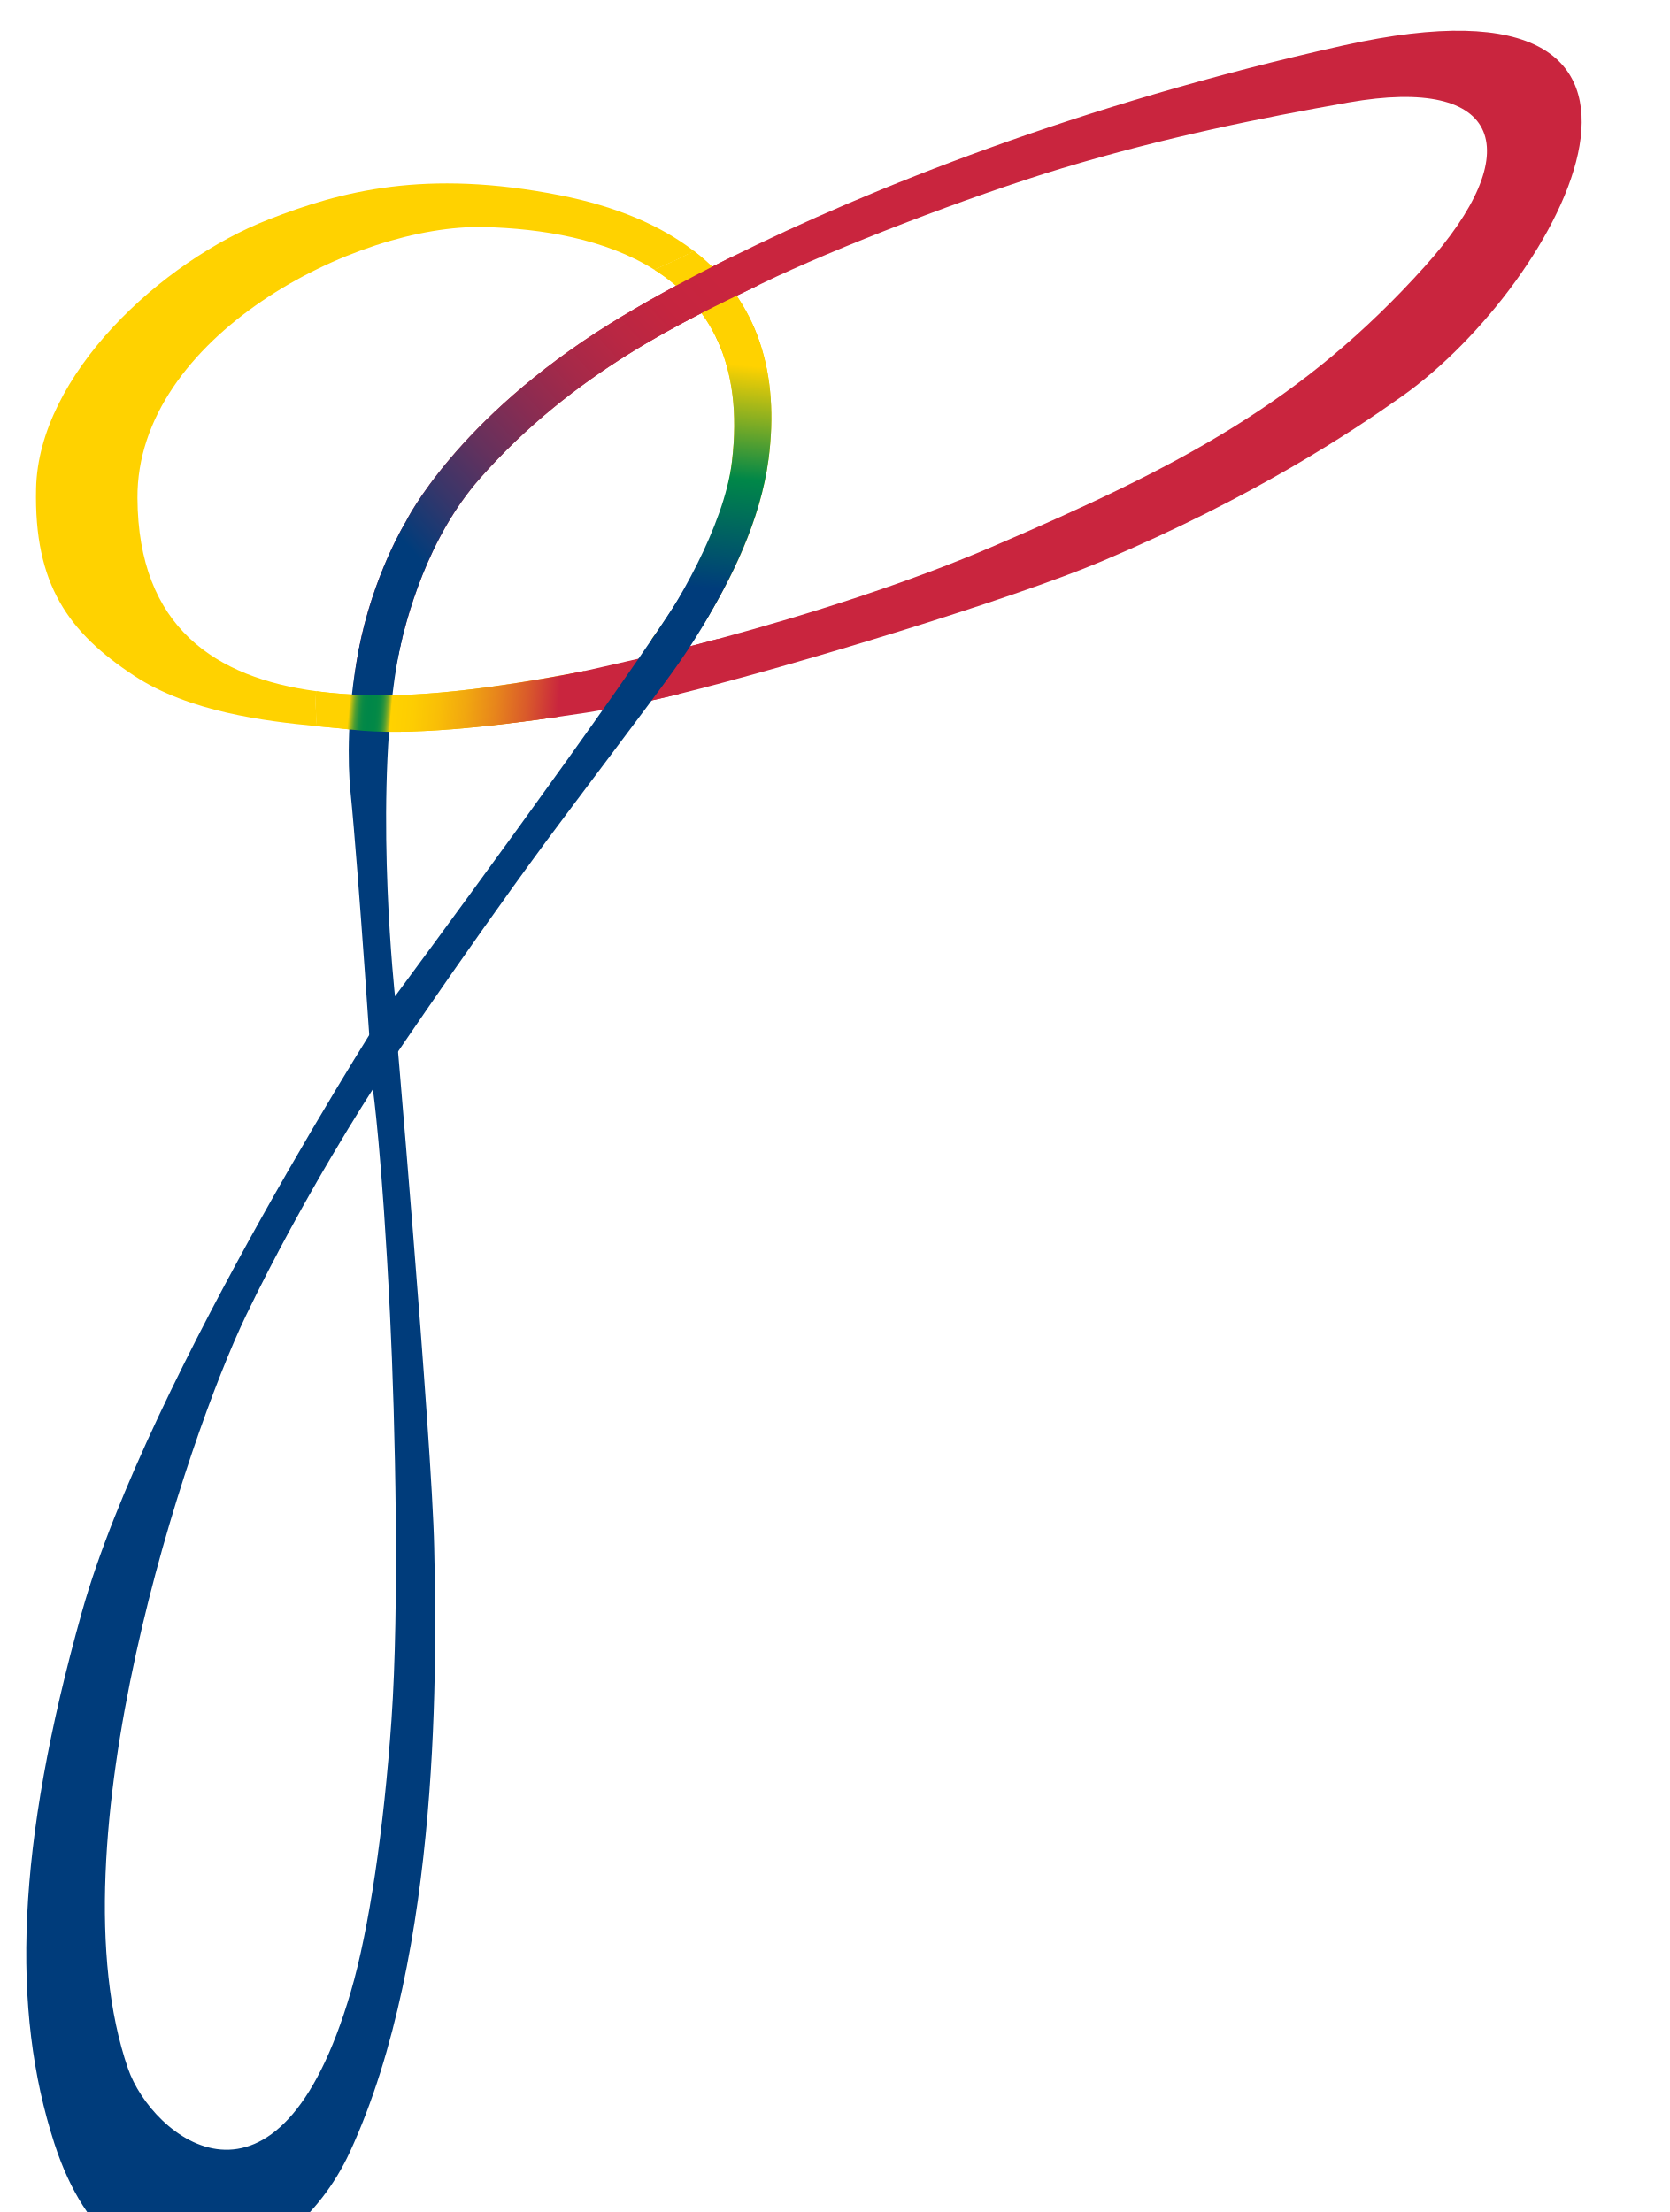
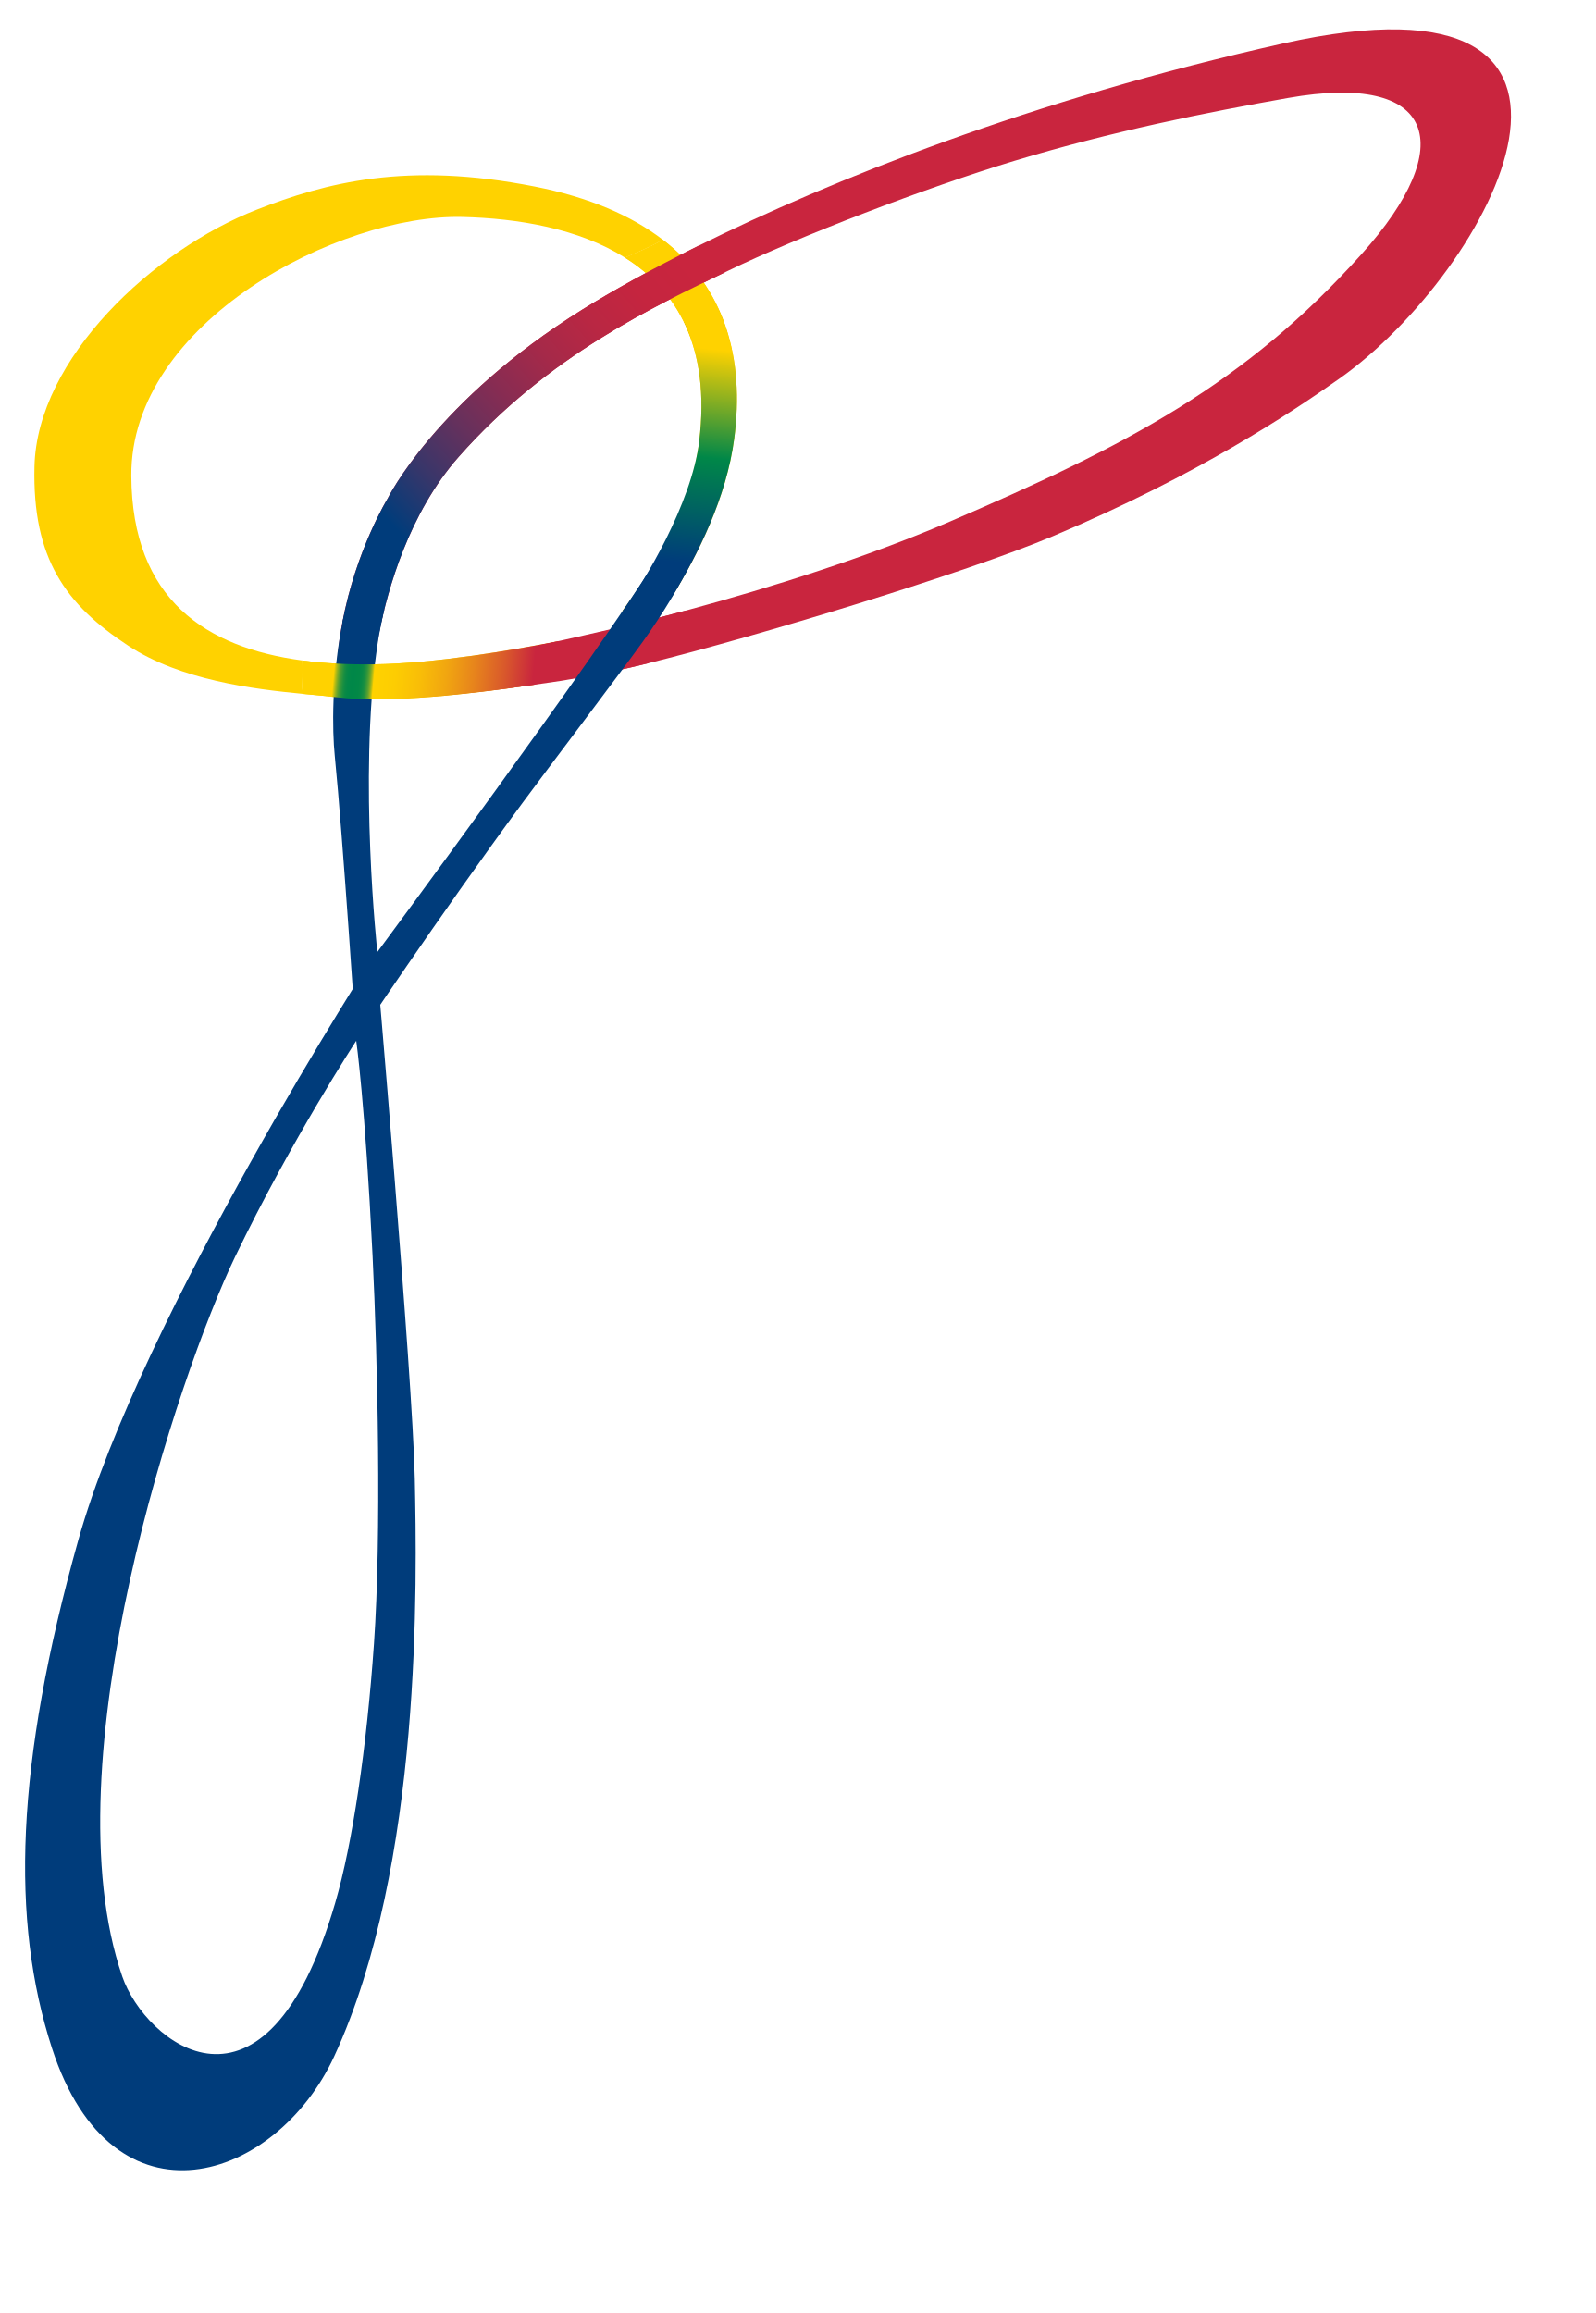
- <svg xmlns="http://www.w3.org/2000/svg" version="1.1" width="160" height="212" viewBox="42 111 160 212">
+ <svg xmlns="http://www.w3.org/2000/svg" version="1.1" width="160" height="232" viewBox="42 111 160 232">
  <g>
    <path fill="#003C7B" d="M83.604,259.293c-0.206-10.167-3.913-52.763-3.913-52.763s-23.518,36.415-29.84,58.954   c-6.322,22.538-6.79,38.146-2.64,50.948c6.112,18.851,22.514,13.372,28.31,0.825C84.403,298.038,83.81,269.46,83.604,259.293z    M79.51,275.857c-0.734,10.483-2.147,20.056-3.893,26.024c-7.013,23.992-19.097,13.896-21.349,7.382   c-7.412-21.436,5.656-60.459,11.311-72.2c5.654-11.738,12.152-21.669,12.152-21.669s0.878,6.117,1.636,21.523   C79.889,247.51,80.272,264.987,79.51,275.857z" />
    <path fill="#FFD200" d="M88.398,132.763c5.509,0.137,11.623,1.141,16.296,4.084c1.325-0.57,2.609-1.101,3.785-1.8   c-3.141-2.415-7.361-4.254-12.841-5.335c-12.884-2.543-20.966-0.384-27.888,2.318c-10.359,4.045-22.04,14.919-22.294,25.769   c-0.217,9.239,3.134,13.847,9.409,17.97c5.267,3.461,12.483,4.341,17.503,4.828c-0.075-1.162-0.179-2.238-0.066-3.352   c-9.601-1.292-17.064-6.067-17.132-18.514C55.084,143.304,76.022,132.454,88.398,132.763z" />
    <path fill="#FFD200" d="M108.479,135.047c-1.176,0.699-2.46,1.23-3.785,1.8c5.178,3.261,8.589,8.905,7.439,18.409   c-0.858,7.1-5.295,13.816-7.734,17.043c1.69-0.283,3.281-1.065,4.963-1.389c2.674-4.312,5.513-10.054,6.28-15.908   C116.694,146.979,114.745,139.863,108.479,135.047z" />
    <path fill="#FFD200" d="M79.498,177.634c-2.473,0.033-4.895-0.079-7.196-0.389c-0.112,1.114-0.008,2.19,0.066,3.352   c1.319,0.127,2.495,0.23,3.435,0.343c5.163,0.622,13.492-0.321,19.775-1.261c0.681-1.509,1.793-2.847,2.439-4.371   C93.176,176.261,85.557,177.555,79.498,177.634z" />
    <path fill="#C9253E" d="M170.676,115.363c-25.296,5.652-45.452,13.757-58.619,20.291c-4.839,2.4-8.741,4.591-11.597,6.366   c-14.779,9.188-19.573,18.973-19.573,18.973s-3.181,5.159-4.552,12.454c-0.432,2.299-0.686,4.809-0.601,7.438   c0,0,5.326,1.044,22.45-1.582c1.292-0.198,2.644-0.494,4.073-0.735c1.138-0.192,2.776-0.555,4.771-1.046   c10.746-2.65,31.829-9.049,40.564-12.735c14.58-6.151,23.982-12.439,28.76-15.817C191.622,138.171,208.297,106.958,170.676,115.363   z M178.548,136.507c-11.684,13.006-23.519,19.201-41.541,26.922c-8.03,3.441-17.505,6.458-26.205,8.808   c-3.613,0.975-7.094,1.778-10.279,2.503c-2.985,0.68-5.712,1.283-8.049,1.711c-9.205,1.691-12.946,1.198-12.946,1.198   s0.12-1.275,0.518-3.276c0.851-4.282,2.977-11.899,7.946-17.534c9.04-10.252,19.738-15.141,26.7-18.517   c0.106-0.051,0.219-0.106,0.324-0.157c6.95-3.381,19.974-8.389,28.738-11.035c9.879-2.982,19.194-4.844,27.429-6.303   C186.024,118.198,188.393,125.551,178.548,136.507z" />
    <path fill="#C9253E" d="M100.523,174.799c-0.586,1.474-1.367,2.949-2.339,4.423c1.292-0.198,2.644-0.414,4.072-0.655   c1.138-0.192,2.776-0.554,4.771-1.046c1.276-1.8,2.996-3.349,3.774-5.285C107.19,173.211,103.708,174.075,100.523,174.799z" />
    <path fill="#003C7B" d="M114.132,142.207c-1.154,0.395-2.368,0.668-3.499,1.107c3.992,8.098,1.034,17.603-2.823,23.853   c-5.792,9.387-27.961,39.321-27.961,39.321s-1.891-17.324-0.04-30.476c0.188-1.341,0.442-2.609,0.729-3.832   c-1.28-0.259-2.357-0.868-3.651-0.776c-0.157,0.657-0.399,1.31-0.527,1.958c-1.117,5.671-1.04,10.886-0.785,13.435   c0.816,8.158,2.157,28.559,2.157,28.559s8.105-12.182,16.667-23.812c2.432-3.303,9.858-13.092,12.07-16.173   C114.45,164.242,118.281,151.752,114.132,142.207z" />
    <linearGradient id="SVGID_1_" gradientUnits="userSpaceOnUse" x1="108.035" y1="167.34" x2="110.199" y2="145.693">
      <stop offset="0.006" style="stop-color:#003C7B" />
      <stop offset="0.5" style="stop-color:#008748" />
      <stop offset="1" style="stop-color:#FFD200" />
    </linearGradient>
    <path fill="url(#SVGID_1_)" d="M108.478,135.046c-1.176,0.699-2.46,1.23-3.785,1.8c5.178,3.261,8.589,8.905,7.44,18.409   c-0.757,6.256-5.571,14.233-7.694,17.043c1.769-0.296,3.317-1.08,4.923-1.389c2.674-4.312,5.514-10.054,6.281-15.908   C116.694,146.978,114.744,139.862,108.478,135.046z" />
    <linearGradient id="SVGID_2_" gradientUnits="userSpaceOnUse" x1="82.106" y1="164.792" x2="111.45" y2="138.093">
      <stop offset="0.006" style="stop-color:#003C7B" />
      <stop offset="0.013" style="stop-color:#033C7A" />
      <stop offset="0.153" style="stop-color:#37366A" />
      <stop offset="0.296" style="stop-color:#64315D" />
      <stop offset="0.438" style="stop-color:#882C52" />
      <stop offset="0.579" style="stop-color:#A52949" />
      <stop offset="0.72" style="stop-color:#B92743" />
      <stop offset="0.861" style="stop-color:#C5253F" />
      <stop offset="1" style="stop-color:#C9253E" />
    </linearGradient>
    <path fill="url(#SVGID_2_)" d="M87.994,156.839c9.04-10.252,19.738-15.141,26.699-18.517c-0.77-1.017-1.878-1.754-2.636-2.67   c-4.839,2.4-8.742,4.591-11.597,6.366c-14.779,9.188-19.572,18.974-19.572,18.974s-3.181,5.159-4.552,12.453   c1.237,0.31,2.474,0.619,3.712,0.928C80.897,170.091,83.024,162.474,87.994,156.839z" />
    <linearGradient id="SVGID_3_" gradientUnits="userSpaceOnUse" x1="73.091" y1="176.906" x2="95.487" y2="178.889">
      <stop offset="0.112" style="stop-color:#FFD200" />
      <stop offset="0.113" style="stop-color:#F7D002" />
      <stop offset="0.12" style="stop-color:#C3C011" />
      <stop offset="0.127" style="stop-color:#95B31E" />
      <stop offset="0.134" style="stop-color:#6DA729" />
      <stop offset="0.141" style="stop-color:#4B9D33" />
      <stop offset="0.15" style="stop-color:#30953B" />
      <stop offset="0.158" style="stop-color:#1A8F41" />
      <stop offset="0.168" style="stop-color:#0B8A45" />
      <stop offset="0.179" style="stop-color:#038847" />
      <stop offset="0.197" style="stop-color:#008748" />
      <stop offset="0.226" style="stop-color:#028847" />
      <stop offset="0.239" style="stop-color:#098A45" />
      <stop offset="0.249" style="stop-color:#168E42" />
      <stop offset="0.257" style="stop-color:#28933D" />
      <stop offset="0.264" style="stop-color:#409A36" />
      <stop offset="0.271" style="stop-color:#5DA22E" />
      <stop offset="0.277" style="stop-color:#7FAC24" />
      <stop offset="0.283" style="stop-color:#A8B819" />
      <stop offset="0.288" style="stop-color:#D4C50C" />
      <stop offset="0.292" style="stop-color:#FFD200" />
      <stop offset="0.384" style="stop-color:#FDCD02" />
      <stop offset="0.493" style="stop-color:#F9BE07" />
      <stop offset="0.612" style="stop-color:#F1A610" />
      <stop offset="0.737" style="stop-color:#E7841C" />
      <stop offset="0.868" style="stop-color:#D9592B" />
      <stop offset="1" style="stop-color:#C9253E" />
    </linearGradient>
    <path fill="url(#SVGID_3_)" d="M79.498,177.634c-2.473,0.033-4.895-0.079-7.195-0.389c-0.112,1.114-0.008,2.19,0.066,3.352   c1.319,0.127,2.495,0.23,3.435,0.343c5.163,0.622,13.492-0.321,19.774-1.261c0.682-1.509,1.794-2.847,2.439-4.371   C93.177,176.261,85.558,177.555,79.498,177.634z" />
  </g>
</svg>
